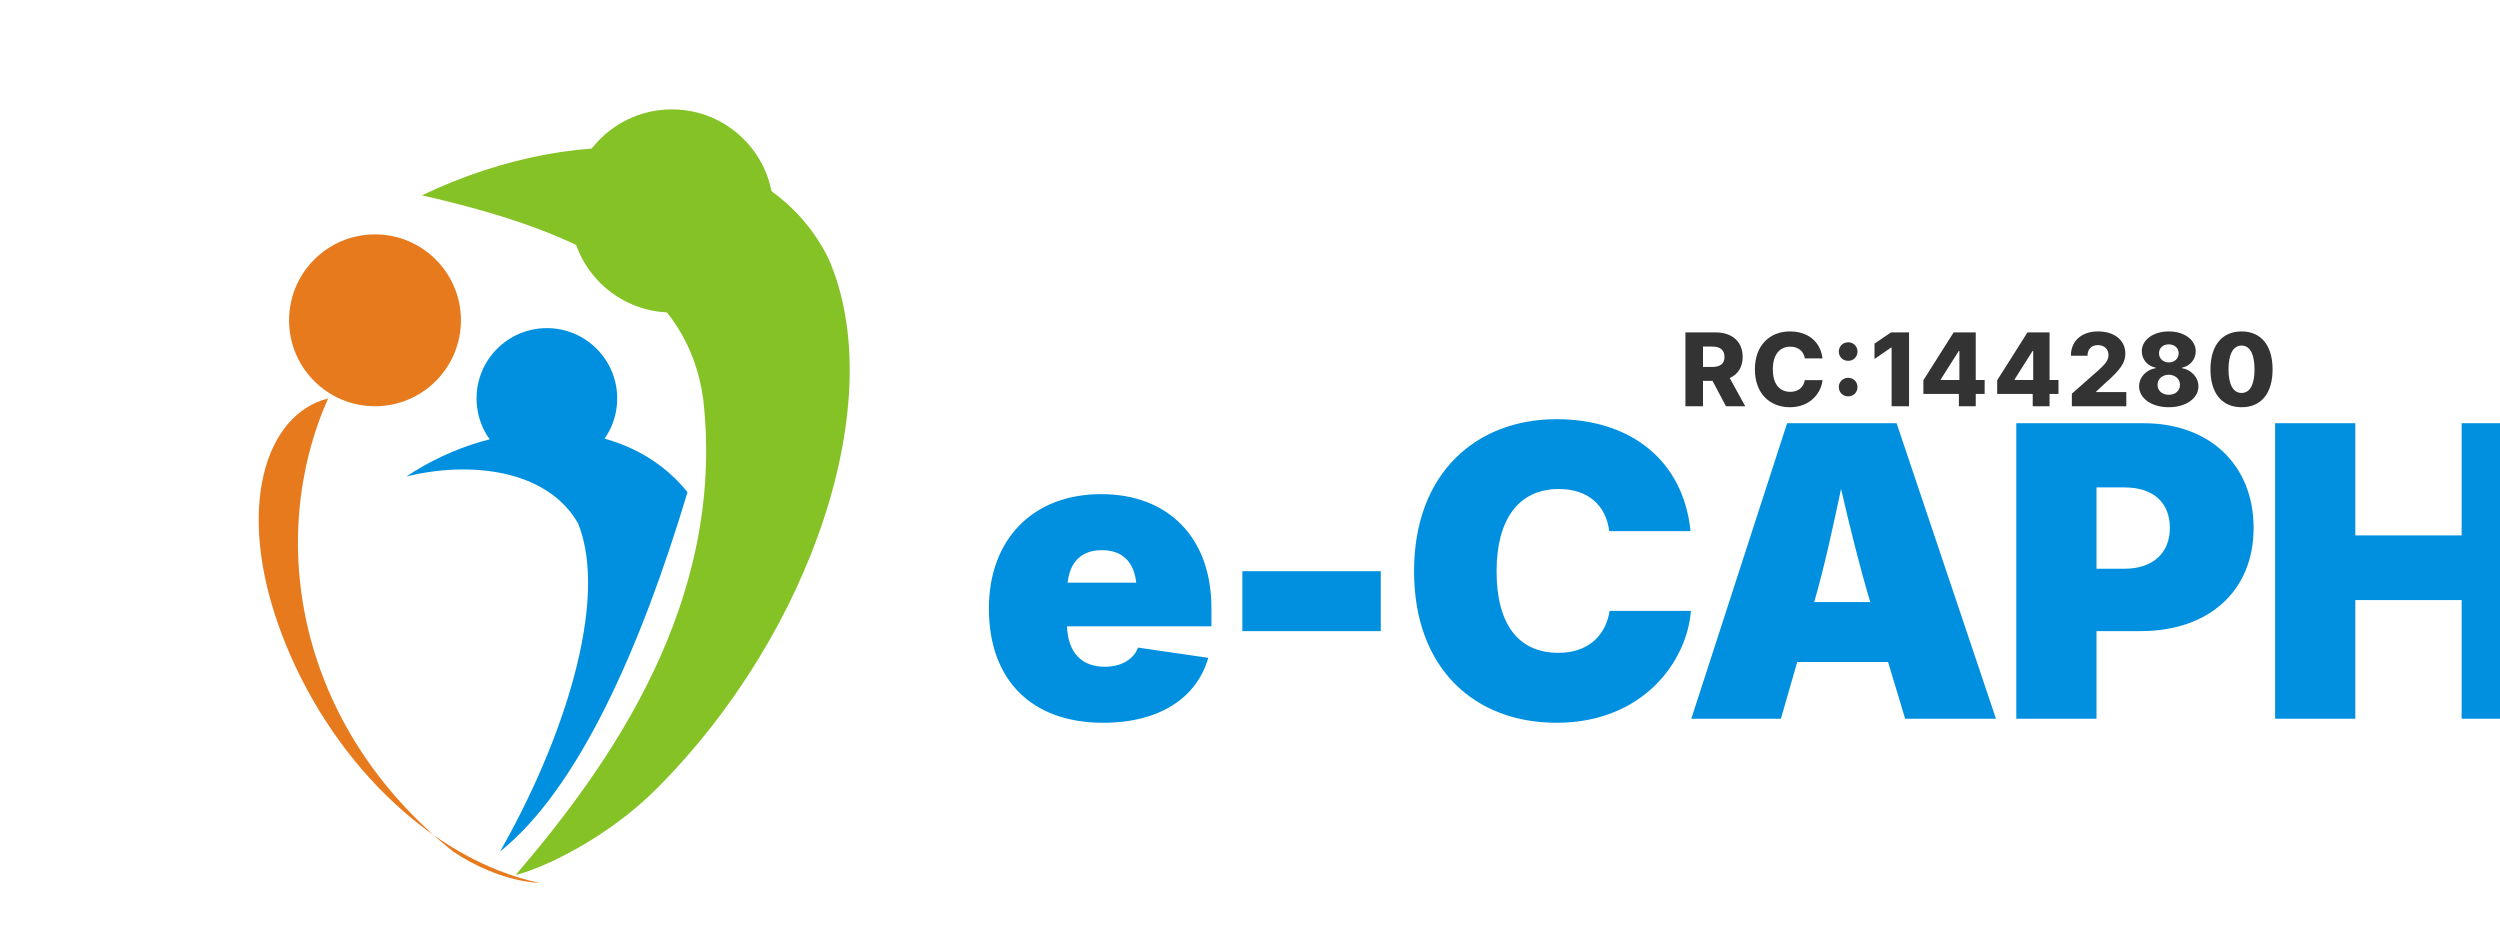
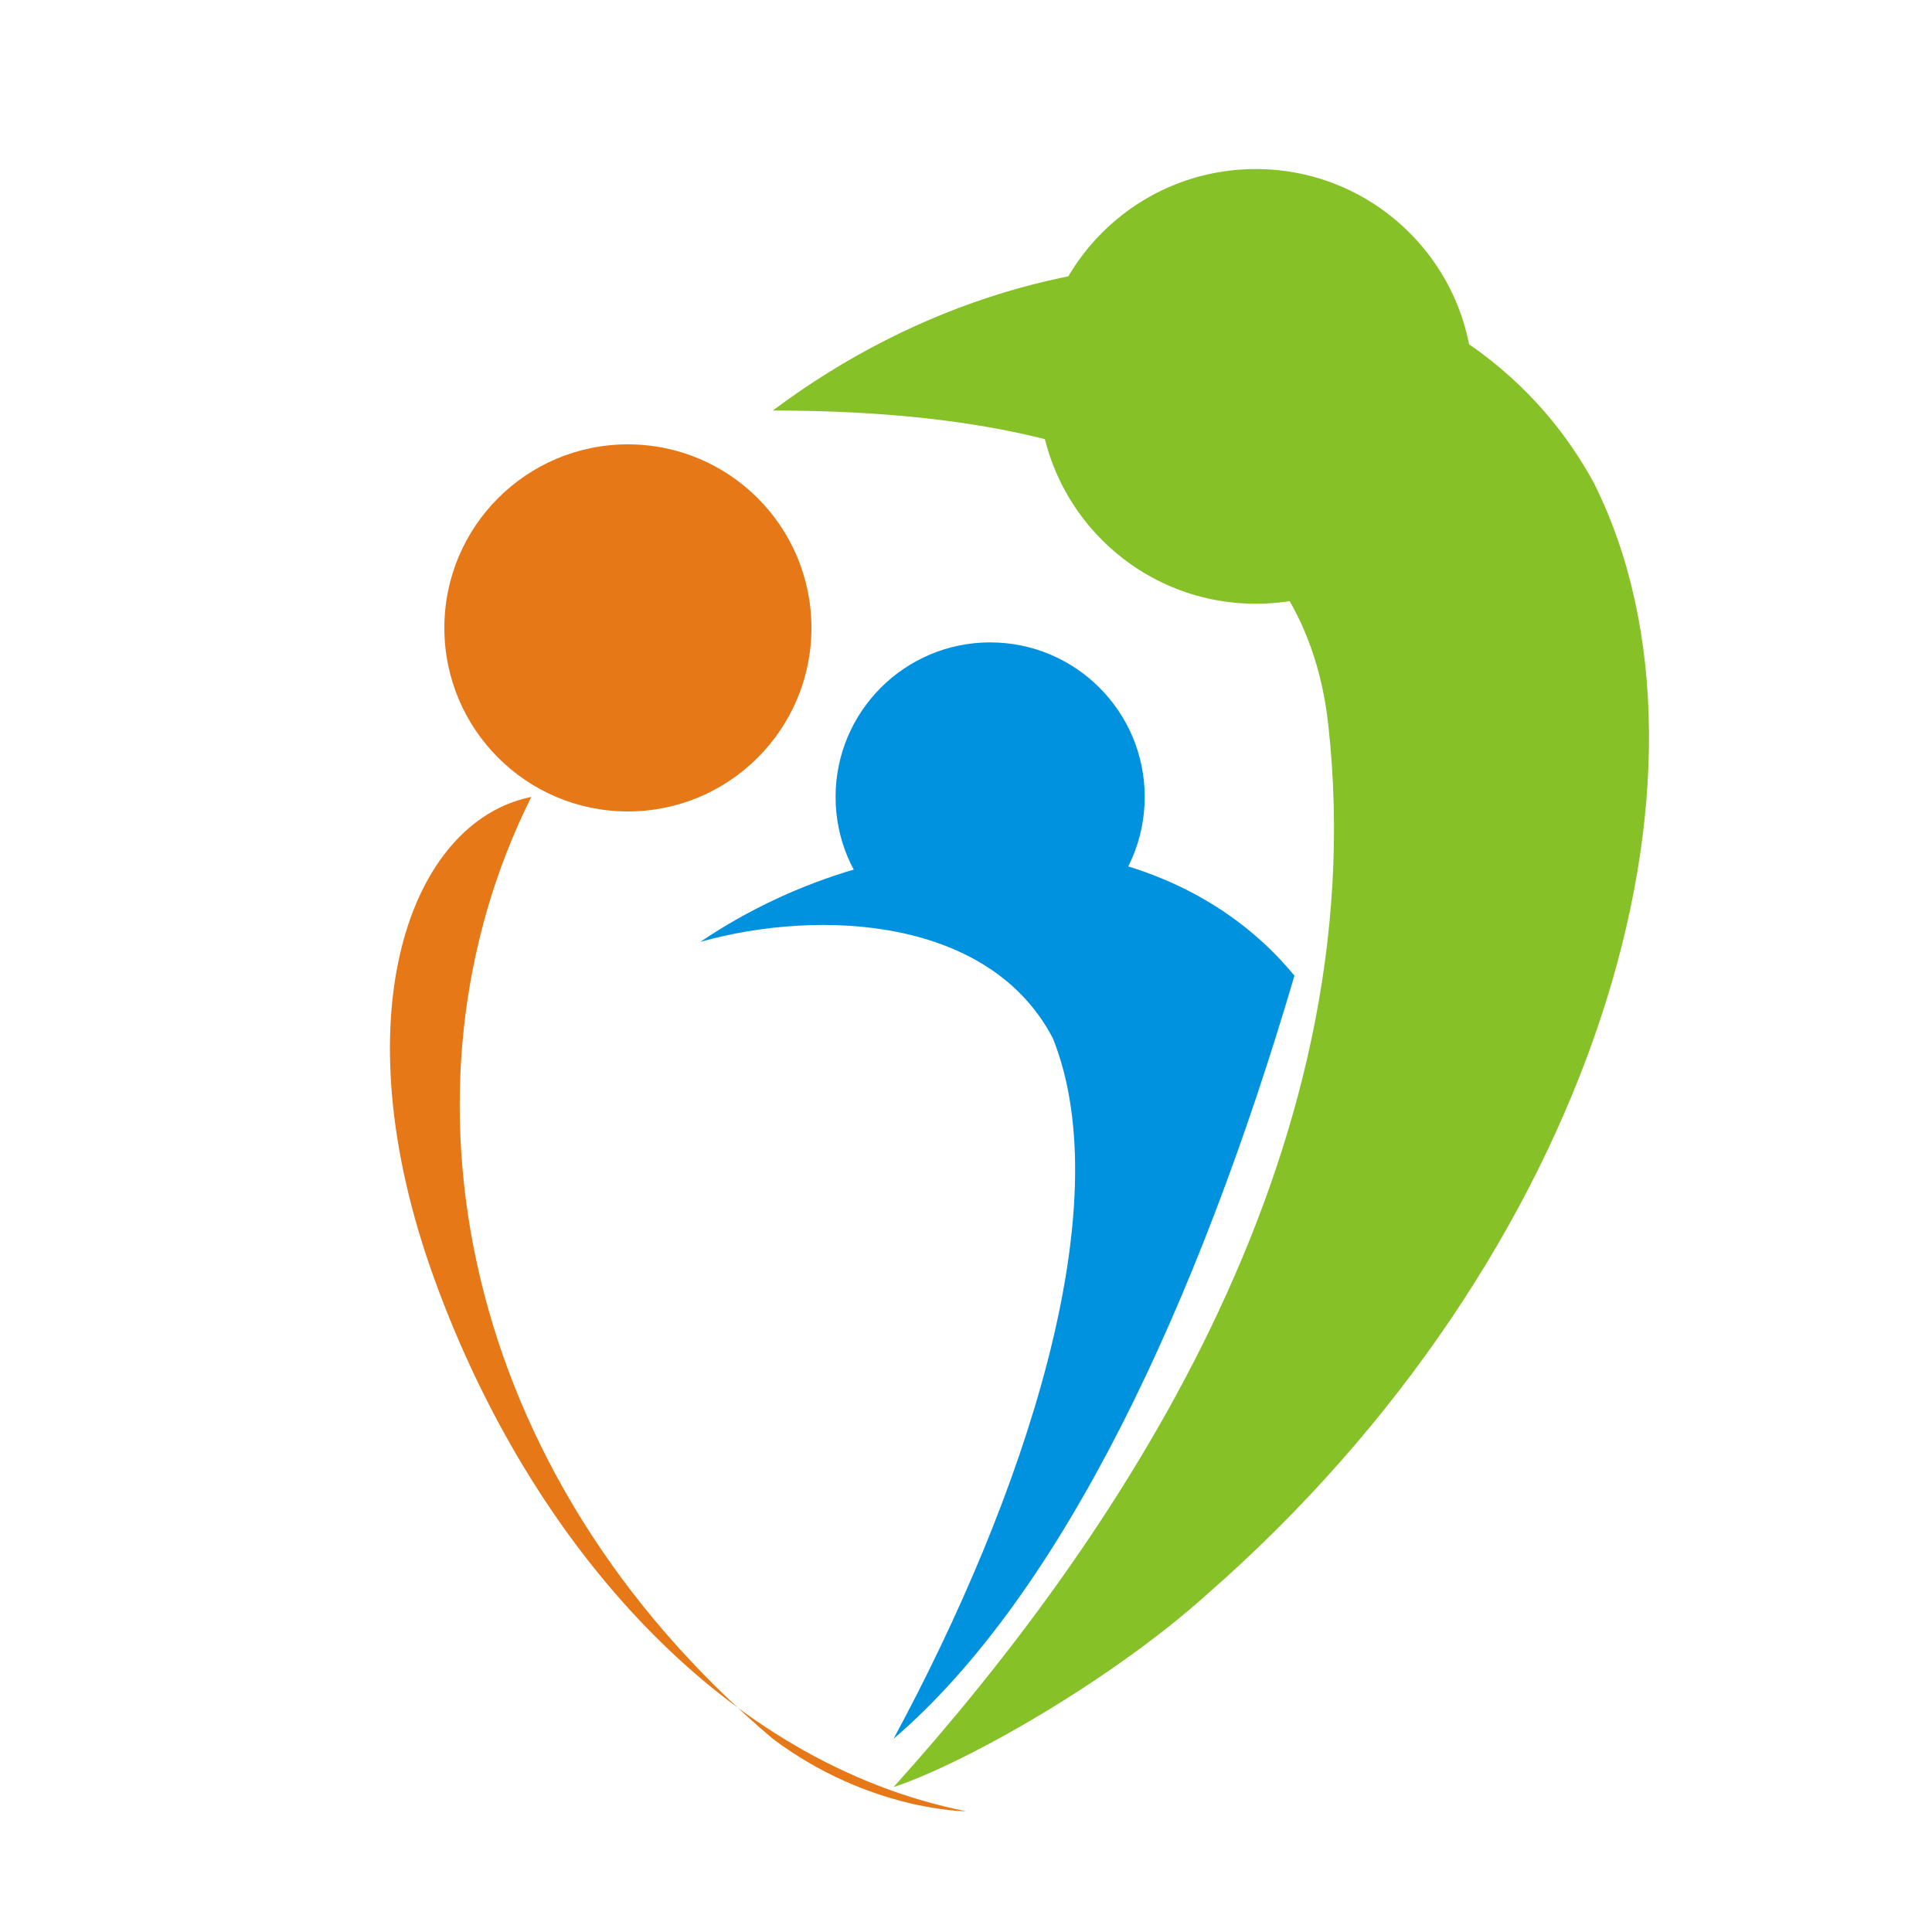
- <svg xmlns="http://www.w3.org/2000/svg" viewBox="0 0 320 120" width="100%" height="100%">
-   <g transform="translate(10, 5)">
-     <circle cx="76" cy="22" r="13" fill="#84C225" />
-     <path d="M 44 20 C 65 10, 88 12, 96 28 C 104 46, 94 76, 74 96 C 68 102, 60 106, 56 107 C 68 93, 83 72, 80 46 C 78 32, 66 25, 44 20 Z" fill="#84C225" />
-     <circle cx="38" cy="36" r="11" fill="#E87A1E" />
-     <path d="M 32 46 C 24 64, 28 88, 48 104 C 54 108, 59 108, 59 108 C 45 105, 32 92, 26 76 C 20 60, 24 48, 32 46 Z" fill="#E87A1E" />
-     <circle cx="60" cy="46" r="9" fill="#0090DF" />
-     <path d="M 42 56 C 54 48, 70 48, 78 58 C 72 78, 64 96, 54 104 C 62 90, 68 72, 64 62 C 60 55, 50 54, 42 56 Z" fill="#0090DF" />
-   </g>
-   <text x="215" y="52" font-family="'Inter', 'Arial', sans-serif" font-weight="800" font-size="13" fill="#333333" letter-spacing="0.5">RC:144280</text>
-   <text x="125" y="92" font-family="'Inter', 'Arial', sans-serif" font-weight="900" font-size="52" fill="#0090DF" letter-spacing="-1">e-CAPH</text>
+ <svg xmlns="http://www.w3.org/2000/svg" viewBox="0 0 400 400" width="400" height="400" fill="none">
+   <circle cx="260" cy="80" r="45" fill="#86C127" />
+   <path d="M 160 85 C 220 40, 300 45, 330 100 C 360 160, 330 260, 250 330 C 230 348, 200 365, 185 370 C 230 320, 285 240, 275 150 C 270 105, 230 85, 160 85 Z" fill="#86C127" />
+   <circle cx="130" cy="130" r="38" fill="#E67817" />
+   <path d="M 110 165 C 80 225, 95 305, 160 360 C 180 375, 200 375, 200 375 C 150 365, 110 320, 90 265 C 70 210, 85 170, 110 165 Z" fill="#E67817" />
+   <circle cx="205" cy="165" r="32" fill="#0092DF" />
+   <path d="M 145 195 C 185 168, 240 168, 268 202 C 248 270, 220 330, 185 360 C 212 310, 232 250, 218 215 C 205 190, 170 188, 145 195 Z" fill="#0092DF" />
</svg>
